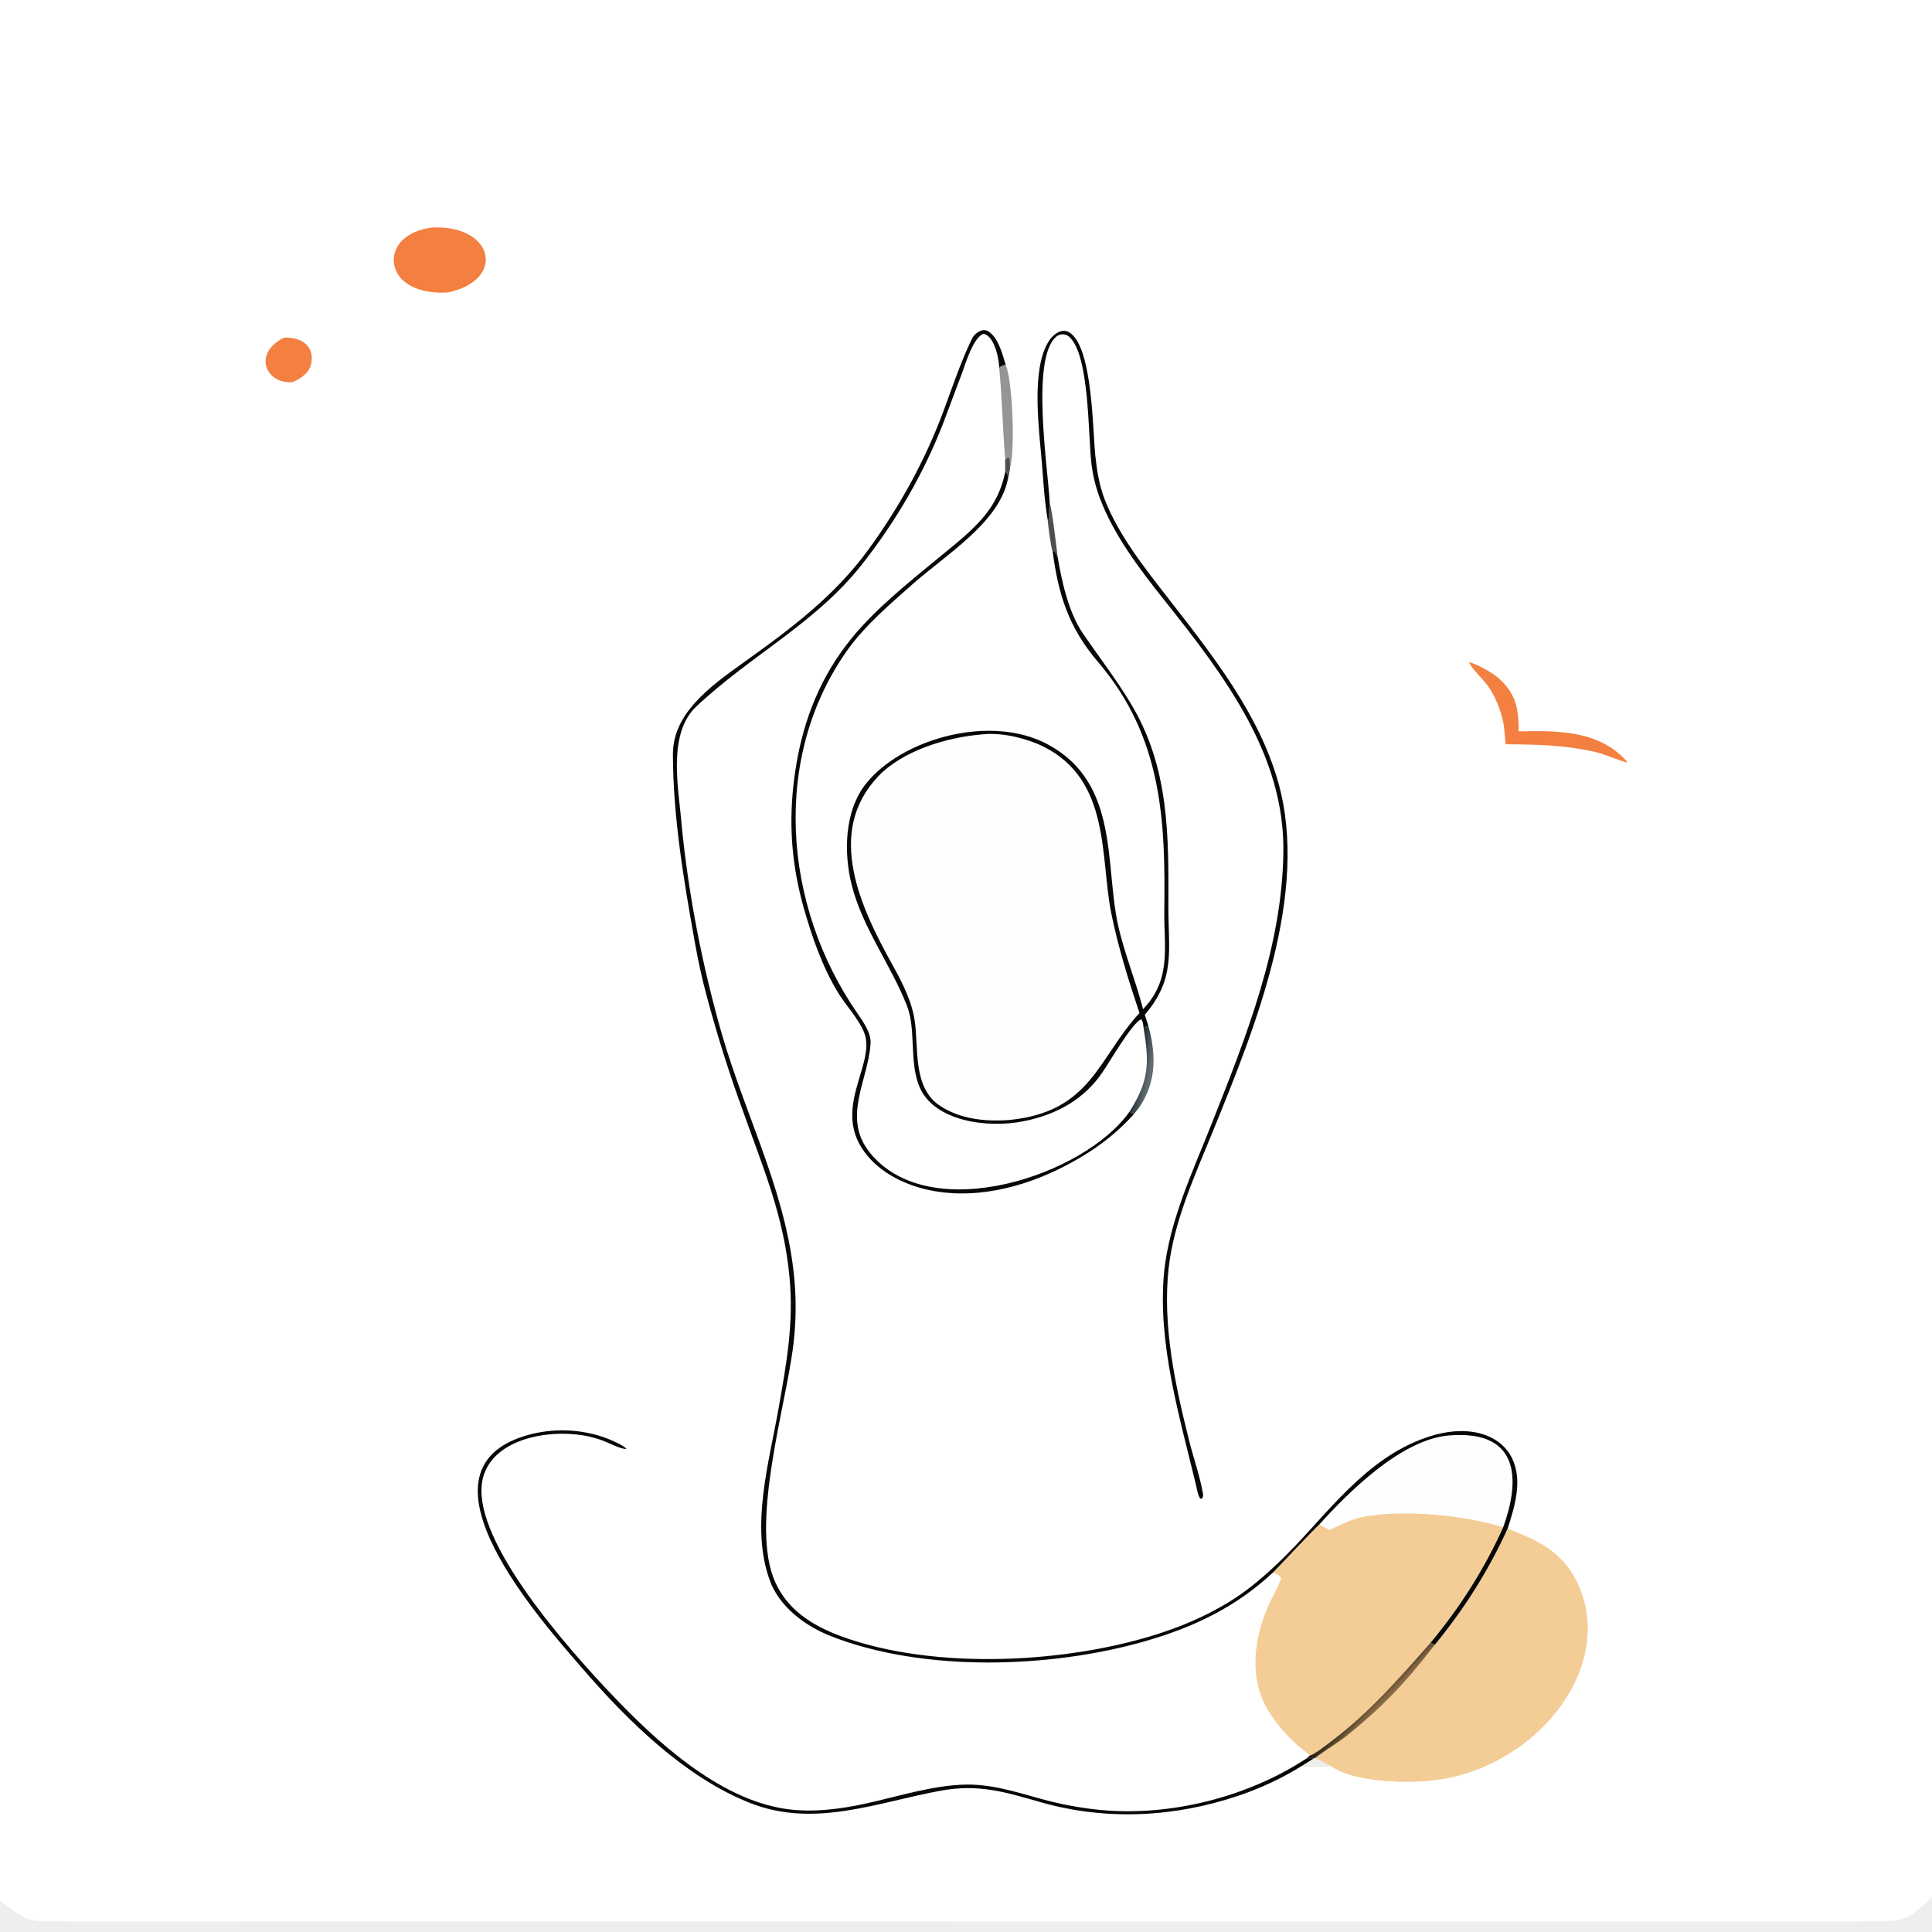
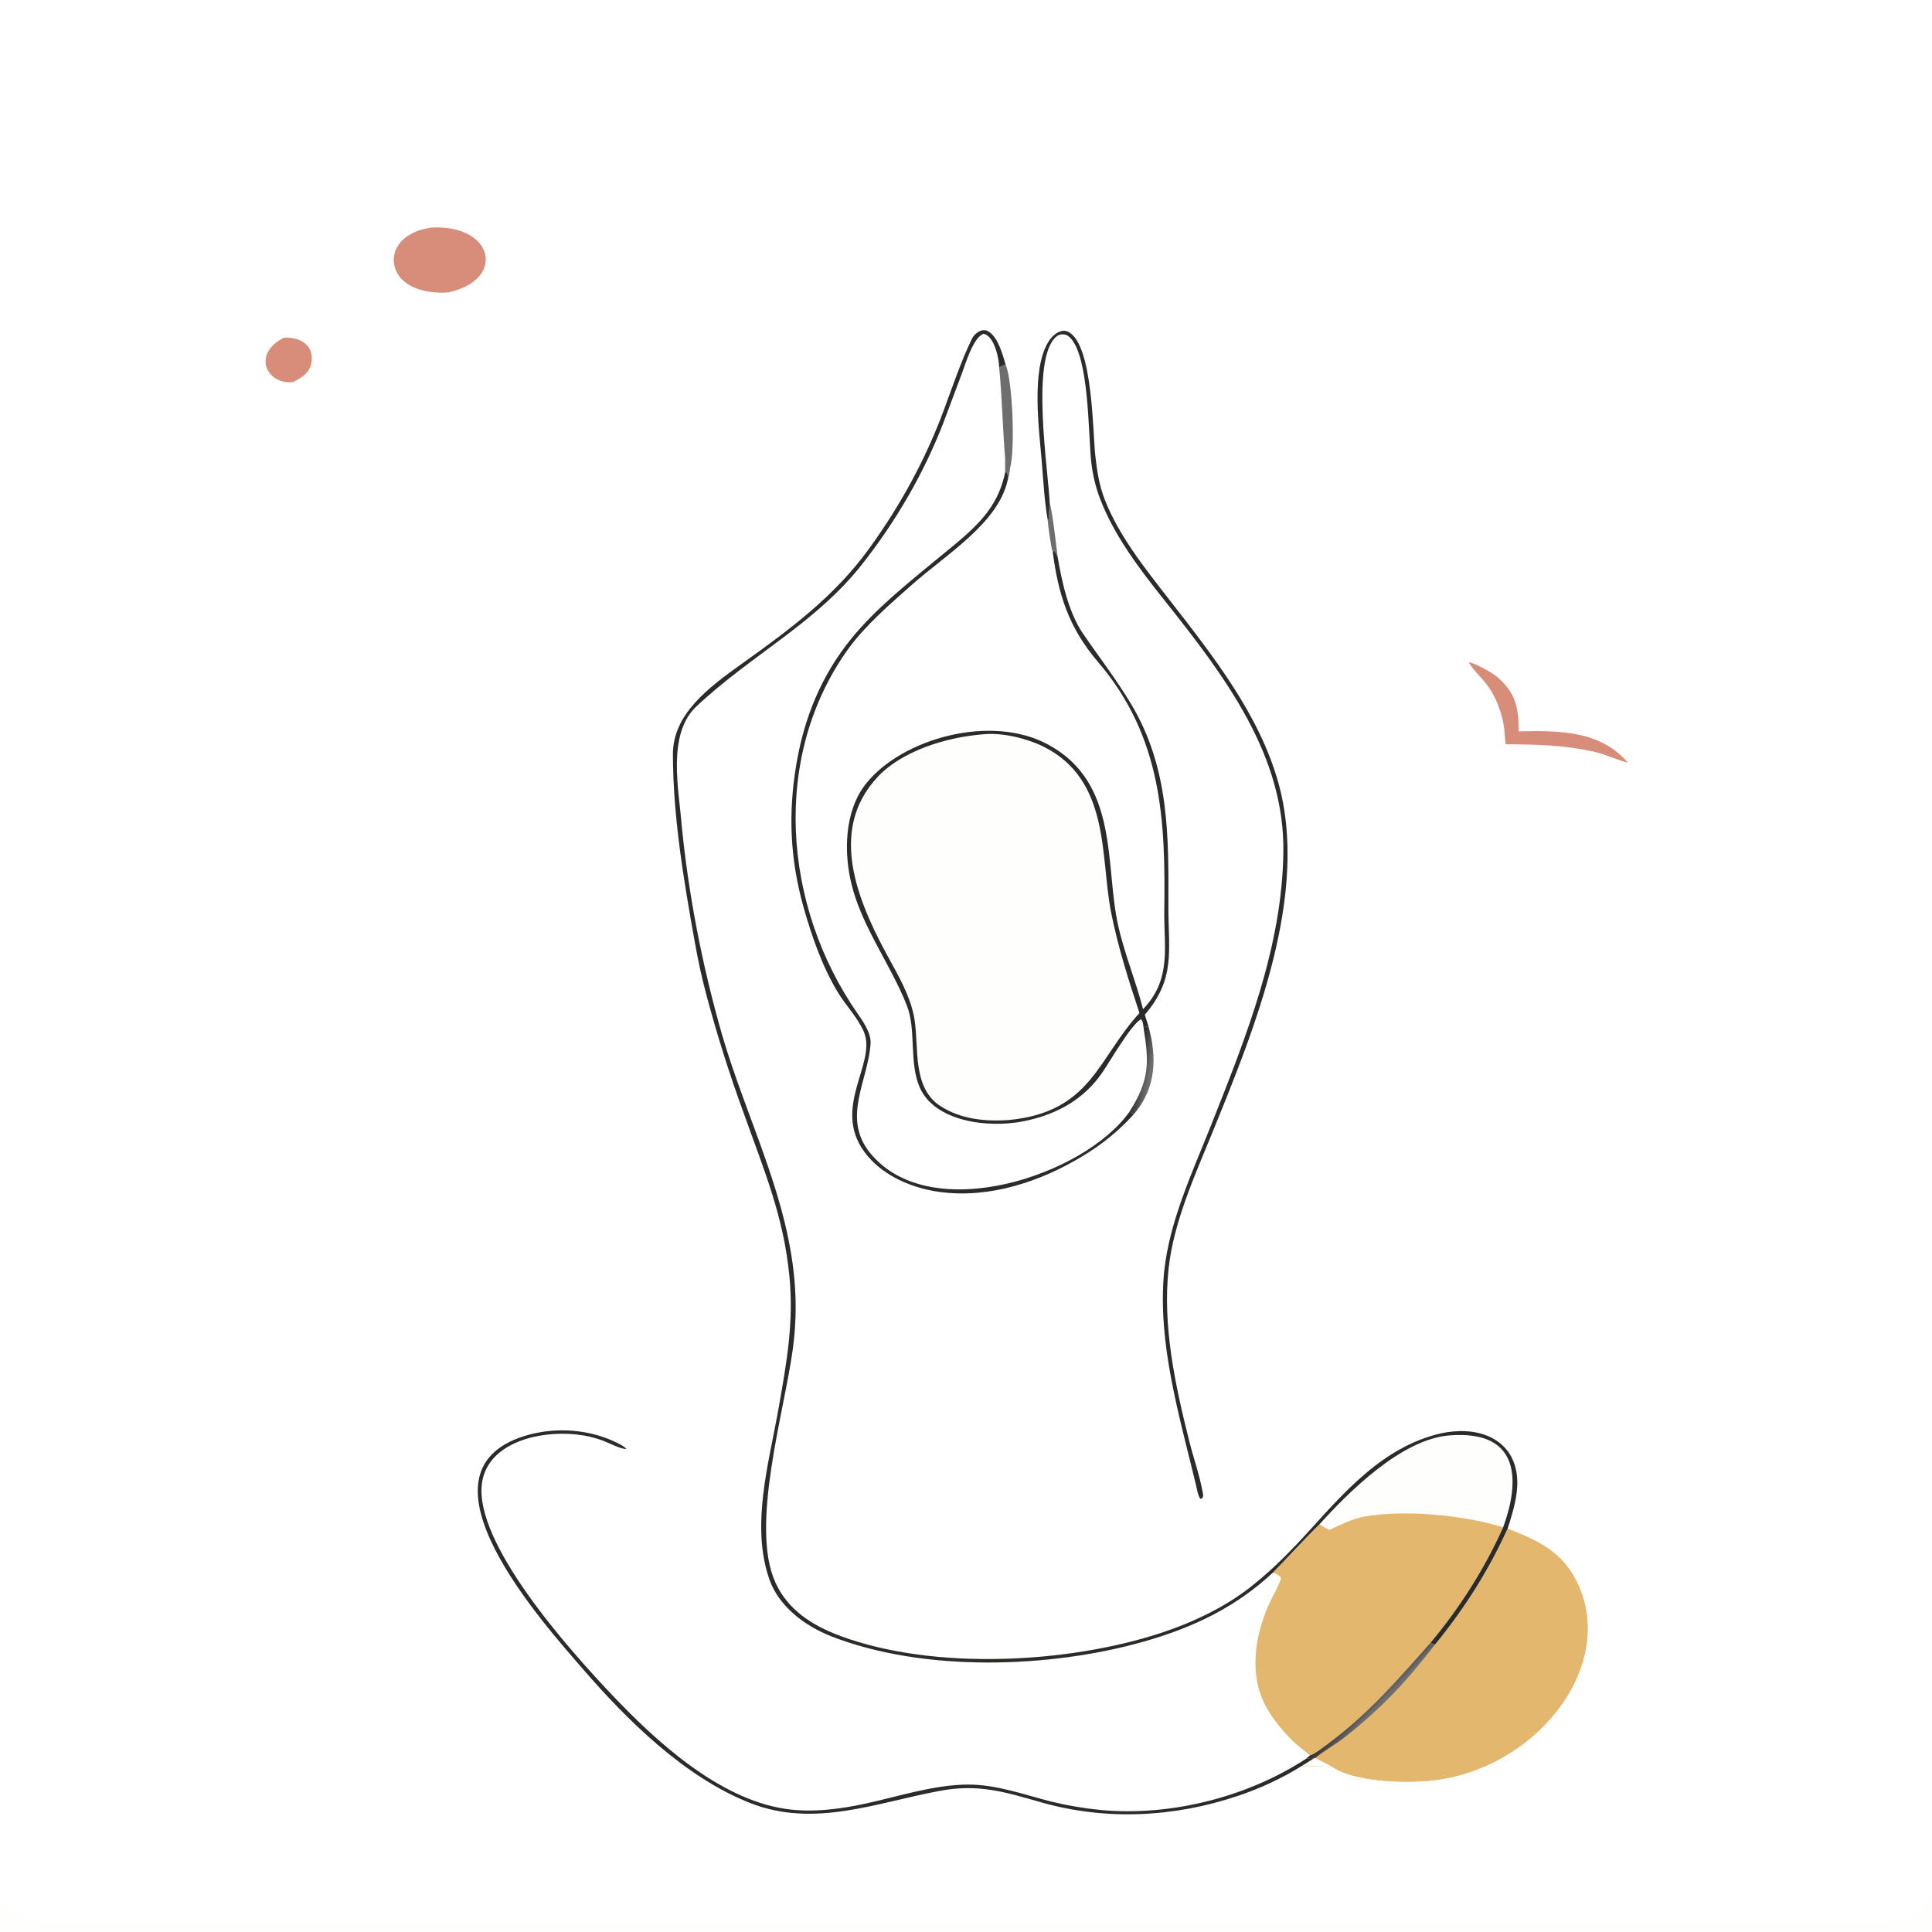
<svg xmlns="http://www.w3.org/2000/svg" id="SvgjsSvg1001" width="288" height="288" version="1.1">
  <defs id="SvgjsDefs1002" />
  <g id="SvgjsG1008">
    <svg display="block" preserveAspectRatio="none" viewBox="0 0 1697 2048" width="288" height="288">
      <defs>
        <linearGradient id="c" x1="999.014" x2="1010.15" y1="1133.27" y2="1135.02" gradientUnits="userSpaceOnUse">
-           <stop offset="0" stop-color="#213034" class="svgShape stopColor213034-2" />
-           <stop offset="1" stop-color="#606D6E" class="svgShape stopColor606d6e-3" />
+           <stop offset="0" stop-color="#2B2B2B" class="svgShape stopColor213034-2" />
+           <stop offset="1" stop-color="#6E6E6E" class="svgShape stopColor606d6e-3" />
        </linearGradient>
        <linearGradient id="b" x1="1199.64" x2="1210.18" y1="1799.81" y2="1808.25" gradientUnits="userSpaceOnUse">
-           <stop offset="0" stop-color="#16150F" class="svgShape stopColor16150f-5" />
-           <stop offset="1" stop-color="#866845" class="svgShape stopColor866845-6" />
+           <stop offset="0" stop-color="#2B2B2B" class="svgShape stopColor16150f-5" />
+           <stop offset="1" stop-color="#6E6E6E" class="svgShape stopColor866845-6" />
        </linearGradient>
        <linearGradient id="a" x1="823.853" x2="805.484" y1="9.814" y2="-3.287" gradientUnits="userSpaceOnUse">
-           <stop offset="0" stop-color="#ffffff" class="svgShape stopColor343134-8" />
-           <stop offset="1" stop-color="#505858" class="svgShape stopColor505858-9" />
+           <stop offset="0" stop-color="#FEFEFD" class="svgShape stopColor343134-8" />
+           <stop offset="1" stop-color="#6E6E6E" class="svgShape stopColor505858-9" />
        </linearGradient>
      </defs>
-       <path fill="#EEEEED" d="M 0 2014.94 L 9.771 2023.65 C 17.414 2030.35 25.171 2036.41 35.726 2036.57 C 66.139 2037.01 96.994 2036.83 127.413 2036.82 L 306.66 2036.73 L 879 2036.78 L 1406.97 2036.86 L 1574.85 2036.81 C 1602.39 2036.78 1630.42 2037.11 1657.96 2036.39 C 1677.32 2035.89 1685.02 2024.83 1697 2010.89 L 1697 2048 L 0 2048 L 0 2014.94 z" class="svgShape coloreeeeed-11 selectable" />
-       <path fill="#F4CD96" d="M 1117.85 1667.21 C 1086.23 1702.63 1050.28 1724.43 1005 1740.02 C 922.034 1768.58 811.247 1772.69 730.419 1734.65 C 705.55 1722.95 684.034 1701.78 676.082 1675.05 C 659.023 1617.72 675.452 1550.64 683.86 1493.08 C 690.97 1444.41 697.318 1402.44 693.44 1353.24 C 688.38 1289.04 670.897 1239.8 653.067 1179.34 C 640.764 1138.69 630.003 1097.58 620.809 1056.12 C 616.486 1036.84 613.147 1017.93 610.258 998.418 C 600.583 933.075 591.125 865.406 591.08 799.387 C 591.133 756.953 622.152 728.994 651.961 703.329 C 694.982 666.287 733.346 631.557 763.089 582.113 C 791.146 535.473 813.284 486.244 829.266 434.028 C 836.912 409.044 844.103 383.126 853.825 358.894 C 855.77 353.886 862.593 347.077 868.228 351.373 C 877.04 358.091 880.704 376.35 883.347 386.691 C 880.435 387.674 879.788 387.69 877.686 390.01 L 877.645 388.629 C 877.342 379.998 873.591 356.348 863.999 353.838 C 854.992 357.163 848.012 385.751 845.035 395.341 L 828.546 448.392 C 811.455 501.533 787.306 552.139 756.747 598.853 C 715.907 661.154 659.408 694.534 611.525 749.012 C 585.466 778.66 596.557 838.865 598.736 874.834 C 604.838 949.287 616.88 1023.91 634.14 1096.57 C 656.082 1187.51 693.466 1270.83 698.339 1365.61 C 699.435 1387.27 698.757 1408.99 696.311 1430.54 C 688.798 1497.19 658.555 1617.74 681.062 1677.48 C 691.752 1705.86 712.271 1722.83 739.483 1734.81 C 820.945 1770.66 937.519 1763.39 1019 1731.31 C 1047.8 1719.98 1076.05 1703.59 1098.56 1682.2 C 1112.83 1668.63 1125.98 1653.55 1138.15 1638.09 C 1171.79 1595.37 1206.94 1538.05 1261.75 1520.56 C 1275.23 1516.26 1290.77 1515.34 1304.03 1520.94 C 1315.45 1525.75 1323.92 1534.94 1328.37 1546.43 C 1337.47 1569.93 1330.44 1596.91 1324.3 1620.24 C 1324.5 1620.46 1324.71 1620.69 1324.91 1620.91 C 1355.26 1634.7 1374.88 1648.51 1386.84 1681.58 C 1418.59 1769.45 1347.68 1876.38 1256.62 1887.48 C 1232.67 1890.4 1189.07 1888.6 1170.24 1872.9 C 1161.77 1872.34 1151.87 1872.35 1143.26 1872.1 L 1153.56 1864.3 C 1150.94 1863.28 1150.52 1863.86 1147.29 1864.28 L 1150.59 1860.94 C 1149.59 1859.43 1139.38 1849.96 1137.17 1847.42 C 1128.36 1837.26 1121.14 1826.91 1114.87 1815.06 C 1097.24 1781.74 1100.91 1741.13 1112.52 1706.43 C 1116.16 1695.61 1121.34 1685.25 1124.95 1674.44 C 1126.12 1670.92 1120.77 1667.92 1117.85 1667.21 z" class="svgShape colorf4cd96-18 selectable" />
-       <path fill="#F4CD96" d="M 1324.3 1620.24 C 1324.5 1620.46 1324.71 1620.69 1324.91 1620.91 C 1355.26 1634.7 1374.88 1648.51 1386.84 1681.58 C 1418.59 1769.45 1347.68 1876.38 1256.62 1887.48 C 1232.67 1890.4 1189.07 1888.6 1170.24 1872.9 C 1161.77 1872.34 1151.87 1872.35 1143.26 1872.1 L 1153.56 1864.3 C 1150.94 1863.28 1150.52 1863.86 1147.29 1864.28 L 1150.59 1860.94 C 1154.29 1860.06 1164.38 1850.42 1167.66 1847.46 C 1202.44 1816.08 1228.82 1779.16 1256.41 1741.58 L 1260.42 1743.36 C 1286.55 1705.01 1307.99 1663.68 1324.3 1620.24 z" class="svgShape colorf4cd96-19 selectable" />
+       <path fill="#FEFEFD" d="M 0 2014.94 L 9.771 2023.65 C 17.414 2030.35 25.171 2036.41 35.726 2036.57 C 66.139 2037.01 96.994 2036.83 127.413 2036.82 L 306.66 2036.73 L 879 2036.78 L 1406.97 2036.86 L 1574.85 2036.81 C 1602.39 2036.78 1630.42 2037.11 1657.96 2036.39 C 1677.32 2035.89 1685.02 2024.83 1697 2010.89 L 1697 2048 L 0 2048 L 0 2014.94 z" class="svgShape coloreeeeed-11 selectable" />
+       <path fill="#E4B76E" d="M 1117.85 1667.21 C 1086.23 1702.63 1050.28 1724.43 1005 1740.02 C 922.034 1768.58 811.247 1772.69 730.419 1734.65 C 705.55 1722.95 684.034 1701.78 676.082 1675.05 C 659.023 1617.72 675.452 1550.64 683.86 1493.08 C 690.97 1444.41 697.318 1402.44 693.44 1353.24 C 688.38 1289.04 670.897 1239.8 653.067 1179.34 C 640.764 1138.69 630.003 1097.58 620.809 1056.12 C 616.486 1036.84 613.147 1017.93 610.258 998.418 C 600.583 933.075 591.125 865.406 591.08 799.387 C 591.133 756.953 622.152 728.994 651.961 703.329 C 694.982 666.287 733.346 631.557 763.089 582.113 C 791.146 535.473 813.284 486.244 829.266 434.028 C 836.912 409.044 844.103 383.126 853.825 358.894 C 855.77 353.886 862.593 347.077 868.228 351.373 C 877.04 358.091 880.704 376.35 883.347 386.691 C 880.435 387.674 879.788 387.69 877.686 390.01 L 877.645 388.629 C 877.342 379.998 873.591 356.348 863.999 353.838 C 854.992 357.163 848.012 385.751 845.035 395.341 L 828.546 448.392 C 811.455 501.533 787.306 552.139 756.747 598.853 C 715.907 661.154 659.408 694.534 611.525 749.012 C 585.466 778.66 596.557 838.865 598.736 874.834 C 604.838 949.287 616.88 1023.91 634.14 1096.57 C 656.082 1187.51 693.466 1270.83 698.339 1365.61 C 699.435 1387.27 698.757 1408.99 696.311 1430.54 C 688.798 1497.19 658.555 1617.74 681.062 1677.48 C 691.752 1705.86 712.271 1722.83 739.483 1734.81 C 820.945 1770.66 937.519 1763.39 1019 1731.31 C 1047.8 1719.98 1076.05 1703.59 1098.56 1682.2 C 1112.83 1668.63 1125.98 1653.55 1138.15 1638.09 C 1171.79 1595.37 1206.94 1538.05 1261.75 1520.56 C 1275.23 1516.26 1290.77 1515.34 1304.03 1520.94 C 1315.45 1525.75 1323.92 1534.94 1328.37 1546.43 C 1337.47 1569.93 1330.44 1596.91 1324.3 1620.24 C 1324.5 1620.46 1324.71 1620.69 1324.91 1620.91 C 1355.26 1634.7 1374.88 1648.51 1386.84 1681.58 C 1418.59 1769.45 1347.68 1876.38 1256.62 1887.48 C 1232.67 1890.4 1189.07 1888.6 1170.24 1872.9 C 1161.77 1872.34 1151.87 1872.35 1143.26 1872.1 L 1153.56 1864.3 C 1150.94 1863.28 1150.52 1863.86 1147.29 1864.28 L 1150.59 1860.94 C 1149.59 1859.43 1139.38 1849.96 1137.17 1847.42 C 1128.36 1837.26 1121.14 1826.91 1114.87 1815.06 C 1097.24 1781.74 1100.91 1741.13 1112.52 1706.43 C 1116.16 1695.61 1121.34 1685.25 1124.95 1674.44 C 1126.12 1670.92 1120.77 1667.92 1117.85 1667.21 z" class="svgShape colorf4cd96-18 selectable" />
+       <path fill="#E4B76E" d="M 1324.3 1620.24 C 1324.5 1620.46 1324.71 1620.69 1324.91 1620.91 C 1355.26 1634.7 1374.88 1648.51 1386.84 1681.58 C 1418.59 1769.45 1347.68 1876.38 1256.62 1887.48 C 1232.67 1890.4 1189.07 1888.6 1170.24 1872.9 C 1161.77 1872.34 1151.87 1872.35 1143.26 1872.1 L 1153.56 1864.3 C 1150.94 1863.28 1150.52 1863.86 1147.29 1864.28 L 1150.59 1860.94 C 1154.29 1860.06 1164.38 1850.42 1167.66 1847.46 C 1202.44 1816.08 1228.82 1779.16 1256.41 1741.58 L 1260.42 1743.36 C 1286.55 1705.01 1307.99 1663.68 1324.3 1620.24 z" class="svgShape colorf4cd96-19 selectable" />
      <path fill="url(#b)" d="M 1256.41 1741.58 L 1260.42 1743.36 C 1235.93 1781.5 1215.24 1808.8 1182 1840.81 C 1174.2 1848.32 1161.1 1857.47 1155.27 1863.57 L 1153.56 1864.3 C 1150.94 1863.28 1150.52 1863.86 1147.29 1864.28 L 1150.59 1860.94 C 1154.29 1860.06 1164.38 1850.42 1167.66 1847.46 C 1202.44 1816.08 1228.82 1779.16 1256.41 1741.58 z" class="svgShape colorgradient-20 selectable" />
-       <path fill="#EEEEED" d="M 1155.27 1863.57 C 1160.01 1866.84 1166.47 1870.18 1170.24 1872.9 C 1161.77 1872.34 1151.87 1872.35 1143.26 1872.1 L 1153.56 1864.3 L 1155.27 1863.57 z" class="svgShape coloreeeeed-21 selectable" />
-       <path fill="#FDFFFF" d="M 1117.85 1667.21 C 1086.23 1702.63 1050.28 1724.43 1005 1740.02 C 922.034 1768.58 811.247 1772.69 730.419 1734.65 C 705.55 1722.95 684.034 1701.78 676.082 1675.05 C 659.023 1617.72 675.452 1550.64 683.86 1493.08 C 690.97 1444.41 697.318 1402.44 693.44 1353.24 C 688.38 1289.04 670.897 1239.8 653.067 1179.34 C 640.764 1138.69 630.003 1097.58 620.809 1056.12 C 616.486 1036.84 613.147 1017.93 610.258 998.418 C 600.583 933.075 591.125 865.406 591.08 799.387 C 591.133 756.953 622.152 728.994 651.961 703.329 C 694.982 666.287 733.346 631.557 763.089 582.113 C 791.146 535.473 813.284 486.244 829.266 434.028 C 836.912 409.044 844.103 383.126 853.825 358.894 C 855.77 353.886 862.593 347.077 868.228 351.373 C 877.04 358.091 880.704 376.35 883.347 386.691 C 880.435 387.674 879.788 387.69 877.686 390.01 L 877.645 388.629 C 877.342 379.998 873.591 356.348 863.999 353.838 C 854.992 357.163 848.012 385.751 845.035 395.341 L 828.546 448.392 C 811.455 501.533 787.306 552.139 756.747 598.853 C 715.907 661.154 659.408 694.534 611.525 749.012 C 585.466 778.66 596.557 838.865 598.736 874.834 C 604.838 949.287 616.88 1023.91 634.14 1096.57 C 656.082 1187.51 693.466 1270.83 698.339 1365.61 C 699.435 1387.27 698.757 1408.99 696.311 1430.54 C 688.798 1497.19 658.555 1617.74 681.062 1677.48 C 691.752 1705.86 712.271 1722.83 739.483 1734.81 C 820.945 1770.66 937.519 1763.39 1019 1731.31 C 1047.8 1719.98 1076.05 1703.59 1098.56 1682.2 C 1112.83 1668.63 1125.98 1653.55 1138.15 1638.09 C 1171.79 1595.37 1206.94 1538.05 1261.75 1520.56 C 1275.23 1516.26 1290.77 1515.34 1304.03 1520.94 C 1315.45 1525.75 1323.92 1534.94 1328.37 1546.43 C 1337.47 1569.93 1330.44 1596.91 1324.3 1620.24 C 1307.99 1663.68 1286.55 1705.01 1260.42 1743.36 L 1256.41 1741.58 C 1282.71 1703.52 1304.18 1662.34 1320.34 1618.98 C 1285.96 1606.1 1233.67 1599.85 1197.59 1607.81 C 1187.84 1609.96 1176.52 1616.86 1167.69 1621.77 C 1164.07 1619.56 1162.28 1618.43 1159.04 1615.73 C 1145.74 1631.32 1131.41 1650.65 1117.85 1667.21 z" class="svgShape colorfdffff-22 selectable" />
-       <path fill="#070708" d="M 1117.85 1667.21 C 1086.23 1702.63 1050.28 1724.43 1005 1740.02 C 922.034 1768.58 811.247 1772.69 730.419 1734.65 C 705.55 1722.95 684.034 1701.78 676.082 1675.05 C 659.023 1617.72 675.452 1550.64 683.86 1493.08 C 690.97 1444.41 697.318 1402.44 693.44 1353.24 C 688.38 1289.04 670.897 1239.8 653.067 1179.34 C 640.764 1138.69 630.003 1097.58 620.809 1056.12 C 616.486 1036.84 613.147 1017.93 610.258 998.418 C 600.583 933.075 591.125 865.406 591.08 799.387 C 591.133 756.953 622.152 728.994 651.961 703.329 C 694.982 666.287 733.346 631.557 763.089 582.113 C 791.146 535.473 813.284 486.244 829.266 434.028 C 836.912 409.044 844.103 383.126 853.825 358.894 C 855.77 353.886 862.593 347.077 868.228 351.373 C 877.04 358.091 880.704 376.35 883.347 386.691 C 880.435 387.674 879.788 387.69 877.686 390.01 L 877.645 388.629 C 877.342 379.998 873.591 356.348 863.999 353.838 C 854.992 357.163 848.012 385.751 845.035 395.341 L 828.546 448.392 C 811.455 501.533 787.306 552.139 756.747 598.853 C 715.907 661.154 659.408 694.534 611.525 749.012 C 585.466 778.66 596.557 838.865 598.736 874.834 C 604.838 949.287 616.88 1023.91 634.14 1096.57 C 656.082 1187.51 693.466 1270.83 698.339 1365.61 C 699.435 1387.27 698.757 1408.99 696.311 1430.54 C 688.798 1497.19 658.555 1617.74 681.062 1677.48 C 691.752 1705.86 712.271 1722.83 739.483 1734.81 C 820.945 1770.66 937.519 1763.39 1019 1731.31 C 1047.8 1719.98 1076.05 1703.59 1098.56 1682.2 C 1112.83 1668.63 1125.98 1653.55 1138.15 1638.09 C 1171.79 1595.37 1206.94 1538.05 1261.75 1520.56 C 1275.23 1516.26 1290.77 1515.34 1304.03 1520.94 C 1315.45 1525.75 1323.92 1534.94 1328.37 1546.43 C 1337.47 1569.93 1330.44 1596.91 1324.3 1620.24 C 1307.99 1663.68 1286.55 1705.01 1260.42 1743.36 L 1256.41 1741.58 C 1282.71 1703.52 1304.18 1662.34 1320.34 1618.98 C 1334.1 1573.5 1337.75 1515.3 1272.9 1521.62 C 1230.33 1525.76 1183.34 1583.35 1159.04 1615.73 C 1145.74 1631.32 1131.41 1650.65 1117.85 1667.21 z" class="svgShape color070708-23 selectable" />
-       <path fill="#070708" d="M 924.636 584.753 L 926.051 583.636 C 927.646 586.534 927.968 587.462 929.041 590.62 C 932.574 615.942 938.51 649.06 951.12 671.362 C 965.769 697.27 980.052 719.224 993.481 746.23 C 1027.43 814.5 1026.45 886.986 1026.28 961.631 C 1026.18 1007.68 1032.87 1037.14 1005.56 1075.69 L 1008.75 1087.77 L 1004.43 1089.07 C 1004.03 1085.61 1004.13 1083.4 1002.42 1080.49 C 994.543 1083.99 974.276 1126.43 968.484 1136.46 C 953.246 1163.69 929.987 1181.1 899.283 1188.53 C 866.855 1196.39 820.716 1188.39 807.849 1152.69 C 798.287 1126.16 804.98 1091.86 796.587 1066 C 782.501 1022.6 757.051 982.651 747.938 937.216 C 741.14 904.165 741.505 859.743 760.626 830.764 C 792.193 782.922 870.706 756.077 921.126 789.606 C 983.203 830.538 970.397 916.918 982.059 980.57 C 987.628 1010.96 997.692 1039.78 1004.01 1069.78 C 1029.38 1037.95 1022.25 1003.52 1022.67 966.308 C 1023.73 871.422 1021.34 781.899 964.403 701.625 C 938.346 664.887 929.505 629.368 924.636 584.753 z" class="svgShape color070708-24 selectable" />
-       <path fill="#FDFFFF" d="M 863.767 778.387 C 880.361 776.308 902.005 782.796 916.251 791.273 C 975.741 826.672 966.259 908.923 976.022 967.617 C 982.016 1003.66 991.25 1039.14 1000.87 1073.84 C 964.188 1122.02 958.606 1178.36 886.913 1187.18 C 865.35 1189.2 843.586 1186.29 825.877 1172.38 C 801.499 1153.24 806.981 1111.25 803.521 1082.76 C 801.264 1062.15 792.569 1041.59 783.801 1022.54 C 756.027 962.185 724.529 882.134 771.638 822.655 C 792.463 796.362 830.575 781.395 863.767 778.387 z" class="svgShape colorfdffff-25 selectable" />
-       <path fill="#070708" d="M 920.249 551.031 C 917.393 530.897 916.471 510.418 915.106 490.142 C 912.822 456.223 905.37 392.125 921.024 362.048 C 923.358 357.565 927.426 352.256 932.565 350.907 C 934.946 350.281 936.89 350.804 938.908 352.153 C 959.861 366.163 959.767 457.657 962.096 483.215 C 963.526 498.908 965.493 514.48 970.363 529.536 C 982.688 567.645 1005.29 601.931 1026.84 635.313 C 1066.28 696.43 1105.95 757.448 1122.74 829.192 C 1150.28 946.845 1102.92 1088.12 1065.14 1199.84 C 1049.41 1246.35 1030.95 1295.26 1026.49 1344.44 C 1020.96 1405.4 1032.25 1468.42 1044.66 1527.94 C 1048.3 1545.38 1053.47 1562.95 1056.18 1580.52 C 1056.66 1583.6 1057.52 1586.06 1055.63 1588.64 L 1054.13 1588.57 C 1051.88 1583.8 1051.56 1579.38 1050.54 1574.28 C 1035.89 1500.69 1016.61 1423.91 1022.51 1348.41 C 1027.2 1294.08 1047.37 1242.71 1064.22 1191.44 C 1095.13 1097.32 1126.17 1003.33 1127.27 903.221 C 1128.39 801.229 1076.91 718.14 1022.58 636.006 C 1000.45 602.544 978.164 566.757 966.186 528.423 C 962.415 516.365 959.898 503.951 958.674 491.377 C 955.668 462.143 957.191 376.909 939.297 357.142 C 937.796 355.484 936.003 354.518 933.764 354.422 C 931.313 354.316 929.48 355.157 927.768 356.896 C 905.069 379.955 920.742 498.652 922.009 532.738 C 921.591 538.933 921.544 544.396 921.529 550.613 L 920.801 551.223 L 920.249 551.031 z" class="svgShape color070708-26 selectable" />
-       <path fill="#F38040" d="M 378.99 241.212 C 433.595 237.688 444.93 296.217 394.132 309.881 C 373.587 312.023 350.532 304.105 346.401 281.361 C 344.789 272.691 346.8 263.739 351.965 256.592 C 358.564 247.637 368.305 243.065 378.99 241.212 z" class="svgShape colorf38040-27 selectable" />
-       <path fill="#070708" d="M882.982 500.307L884.505 500.954C885.633 504.397 885.297 505.574 885.053 509.298 876.57 554.671 831.361 587.461 801.239 619.612 781.172 641.029 760.988 661.9 745.518 687.123 676.84 801.985 687.815 960.543 753.131 1074.18 758.459 1083.5 765.283 1095.17 764.665 1106.42 762.493 1145.93 739.067 1185.1 764.481 1222.5 817.469 1300.49 952.822 1245.92 992.09 1178.48L995.775 1181.27C983.021 1198.44 967.684 1213.53 950.308 1225.99 914.783 1251.82 869.867 1270.85 825.352 1263.5 800.444 1259.39 776.855 1246.45 762.208 1225.58 727.977 1176.79 770.46 1128.18 758.944 1094.27 753.9 1079.42 742.916 1065.83 735.84 1051.72 722.093 1024.31 712.933 992.082 705.951 962.296 693.868 910.748 692.181 861.748 699.601 809.329 706.39 761.373 721.135 716.074 748.528 675.845 769.34 645.282 796.199 619.38 822.273 593.384 837.994 577.711 855.279 562.094 867.109 543.156 875.638 529.502 880.202 516.031 882.982 500.307zM1143.26 1872.1C1126.11 1884.99 1107.37 1895.59 1087.5 1903.65 1031.8 1926.32 972.054 1930.18 914.972 1910.69 882.903 1899.74 859.954 1890.62 825.542 1898.37 770.304 1910.69 715.74 1937.84 659.639 1911.6 601.33 1884.33 549.747 1821.86 512.901 1770.48 477.251 1720.76 357.366 1560.87 460.825 1522.17 484.458 1513.37 510.626 1514.37 533.521 1524.94 537.033 1526.58 549.08 1532.85 550.23 1536.08 544.095 1535.65 535.738 1529.91 529.645 1527.19 521.992 1523.72 513.847 1521.46 505.502 1520.5 484.508 1518.05 460.22 1522.28 443.353 1535.7 431.677 1544.98 424.968 1557.61 423.316 1572.38 416.247 1635.52 499.482 1748.36 538.362 1797.62 574.528 1843.44 630.147 1906.76 689.922 1917.48 713.163 1921.65 737.846 1917.82 760.466 1911.84 788.929 1904.32 820.785 1891.82 850.218 1891.71 875.64 1891.61 900.129 1902.74 924.134 1909.96 937.834 1913.97 951.841 1916.85 966.013 1918.57 1029.55 1925.99 1097.37 1903.75 1147.29 1864.28 1150.52 1863.86 1150.94 1863.28 1153.56 1864.3L1143.26 1872.1z" class="svgShape color070708-28 selectable" />
-       <path fill="#F38040" d="M1290.12 701.753C1297.06 703.952 1309.89 712.352 1315.17 717.747 1332.26 735.197 1333.85 752.401 1334 775.266 1371.15 774.212 1406.13 775.045 1429.86 808.379 1423.66 807.038 1409.27 799.285 1401.08 797.075 1373.51 789.638 1350.32 789.233 1322.52 788.954 1321.5 779.439 1321.71 770.857 1319.54 761.143 1316.66 748.227 1312.73 736.253 1305.55 725.006 1300.7 717.415 1293.48 709.921 1290.12 701.753zM249.311 357.996C266.249 356.952 276.371 368.363 273.345 385.475 271.582 395.443 265.517 399.942 257.504 404.976 234.325 408.173 220.97 375.289 249.311 357.996z" class="svgShape colorf38040-29 selectable" />
-       <path fill="#959594" d="M 883.347 386.691 C 889.49 403.417 891.806 478.17 887.097 496.417 C 886.555 501.121 886.212 504.652 885.053 509.298 C 885.297 505.574 885.633 504.397 884.505 500.954 L 882.982 500.307 L 882.956 487.184 C 880.718 454.75 880.263 422.735 877.686 390.01 C 879.788 387.69 880.435 387.674 883.347 386.691 z" class="svgShape color959594-30 selectable" />
-       <path fill="#4D4E50" d="M 882.956 487.184 L 885.169 485.089 L 886.561 485.902 C 887.172 490.1 887.113 492.247 887.097 496.417 C 886.555 501.121 886.212 504.652 885.053 509.298 C 885.297 505.574 885.633 504.397 884.505 500.954 L 882.982 500.307 L 882.956 487.184 z" class="svgShape color4d4e50-31 selectable" />
+       <path fill="#FEFEFD" d="M 1155.27 1863.57 C 1160.01 1866.84 1166.47 1870.18 1170.24 1872.9 C 1161.77 1872.34 1151.87 1872.35 1143.26 1872.1 L 1153.56 1864.3 L 1155.27 1863.57 z" class="svgShape coloreeeeed-21 selectable" />
+       <path fill="#FEFEFD" d="M 1117.85 1667.21 C 1086.23 1702.63 1050.28 1724.43 1005 1740.02 C 922.034 1768.58 811.247 1772.69 730.419 1734.65 C 705.55 1722.95 684.034 1701.78 676.082 1675.05 C 659.023 1617.72 675.452 1550.64 683.86 1493.08 C 690.97 1444.41 697.318 1402.44 693.44 1353.24 C 688.38 1289.04 670.897 1239.8 653.067 1179.34 C 640.764 1138.69 630.003 1097.58 620.809 1056.12 C 616.486 1036.84 613.147 1017.93 610.258 998.418 C 600.583 933.075 591.125 865.406 591.08 799.387 C 591.133 756.953 622.152 728.994 651.961 703.329 C 694.982 666.287 733.346 631.557 763.089 582.113 C 791.146 535.473 813.284 486.244 829.266 434.028 C 836.912 409.044 844.103 383.126 853.825 358.894 C 855.77 353.886 862.593 347.077 868.228 351.373 C 877.04 358.091 880.704 376.35 883.347 386.691 C 880.435 387.674 879.788 387.69 877.686 390.01 L 877.645 388.629 C 877.342 379.998 873.591 356.348 863.999 353.838 C 854.992 357.163 848.012 385.751 845.035 395.341 L 828.546 448.392 C 811.455 501.533 787.306 552.139 756.747 598.853 C 715.907 661.154 659.408 694.534 611.525 749.012 C 585.466 778.66 596.557 838.865 598.736 874.834 C 604.838 949.287 616.88 1023.91 634.14 1096.57 C 656.082 1187.51 693.466 1270.83 698.339 1365.61 C 699.435 1387.27 698.757 1408.99 696.311 1430.54 C 688.798 1497.19 658.555 1617.74 681.062 1677.48 C 691.752 1705.86 712.271 1722.83 739.483 1734.81 C 820.945 1770.66 937.519 1763.39 1019 1731.31 C 1047.8 1719.98 1076.05 1703.59 1098.56 1682.2 C 1112.83 1668.63 1125.98 1653.55 1138.15 1638.09 C 1171.79 1595.37 1206.94 1538.05 1261.75 1520.56 C 1275.23 1516.26 1290.77 1515.34 1304.03 1520.94 C 1315.45 1525.75 1323.92 1534.94 1328.37 1546.43 C 1337.47 1569.93 1330.44 1596.91 1324.3 1620.24 C 1307.99 1663.68 1286.55 1705.01 1260.42 1743.36 L 1256.41 1741.58 C 1282.71 1703.52 1304.18 1662.34 1320.34 1618.98 C 1285.96 1606.1 1233.67 1599.85 1197.59 1607.81 C 1187.84 1609.96 1176.52 1616.86 1167.69 1621.77 C 1164.07 1619.56 1162.28 1618.43 1159.04 1615.73 C 1145.74 1631.32 1131.41 1650.65 1117.85 1667.21 z" class="svgShape colorfdffff-22 selectable" />
+       <path fill="#2B2B2B" d="M 1117.85 1667.21 C 1086.23 1702.63 1050.28 1724.43 1005 1740.02 C 922.034 1768.58 811.247 1772.69 730.419 1734.65 C 705.55 1722.95 684.034 1701.78 676.082 1675.05 C 659.023 1617.72 675.452 1550.64 683.86 1493.08 C 690.97 1444.41 697.318 1402.44 693.44 1353.24 C 688.38 1289.04 670.897 1239.8 653.067 1179.34 C 640.764 1138.69 630.003 1097.58 620.809 1056.12 C 616.486 1036.84 613.147 1017.93 610.258 998.418 C 600.583 933.075 591.125 865.406 591.08 799.387 C 591.133 756.953 622.152 728.994 651.961 703.329 C 694.982 666.287 733.346 631.557 763.089 582.113 C 791.146 535.473 813.284 486.244 829.266 434.028 C 836.912 409.044 844.103 383.126 853.825 358.894 C 855.77 353.886 862.593 347.077 868.228 351.373 C 877.04 358.091 880.704 376.35 883.347 386.691 C 880.435 387.674 879.788 387.69 877.686 390.01 L 877.645 388.629 C 877.342 379.998 873.591 356.348 863.999 353.838 C 854.992 357.163 848.012 385.751 845.035 395.341 L 828.546 448.392 C 811.455 501.533 787.306 552.139 756.747 598.853 C 715.907 661.154 659.408 694.534 611.525 749.012 C 585.466 778.66 596.557 838.865 598.736 874.834 C 604.838 949.287 616.88 1023.91 634.14 1096.57 C 656.082 1187.51 693.466 1270.83 698.339 1365.61 C 699.435 1387.27 698.757 1408.99 696.311 1430.54 C 688.798 1497.19 658.555 1617.74 681.062 1677.48 C 691.752 1705.86 712.271 1722.83 739.483 1734.81 C 820.945 1770.66 937.519 1763.39 1019 1731.31 C 1047.8 1719.98 1076.05 1703.59 1098.56 1682.2 C 1112.83 1668.63 1125.98 1653.55 1138.15 1638.09 C 1171.79 1595.37 1206.94 1538.05 1261.75 1520.56 C 1275.23 1516.26 1290.77 1515.34 1304.03 1520.94 C 1315.45 1525.75 1323.92 1534.94 1328.37 1546.43 C 1337.47 1569.93 1330.44 1596.91 1324.3 1620.24 C 1307.99 1663.68 1286.55 1705.01 1260.42 1743.36 L 1256.41 1741.58 C 1282.71 1703.52 1304.18 1662.34 1320.34 1618.98 C 1334.1 1573.5 1337.75 1515.3 1272.9 1521.62 C 1230.33 1525.76 1183.34 1583.35 1159.04 1615.73 C 1145.74 1631.32 1131.41 1650.65 1117.85 1667.21 z" class="svgShape color070708-23 selectable" />
+       <path fill="#2B2B2B" d="M 924.636 584.753 L 926.051 583.636 C 927.646 586.534 927.968 587.462 929.041 590.62 C 932.574 615.942 938.51 649.06 951.12 671.362 C 965.769 697.27 980.052 719.224 993.481 746.23 C 1027.43 814.5 1026.45 886.986 1026.28 961.631 C 1026.18 1007.68 1032.87 1037.14 1005.56 1075.69 L 1008.75 1087.77 L 1004.43 1089.07 C 1004.03 1085.61 1004.13 1083.4 1002.42 1080.49 C 994.543 1083.99 974.276 1126.43 968.484 1136.46 C 953.246 1163.69 929.987 1181.1 899.283 1188.53 C 866.855 1196.39 820.716 1188.39 807.849 1152.69 C 798.287 1126.16 804.98 1091.86 796.587 1066 C 782.501 1022.6 757.051 982.651 747.938 937.216 C 741.14 904.165 741.505 859.743 760.626 830.764 C 792.193 782.922 870.706 756.077 921.126 789.606 C 983.203 830.538 970.397 916.918 982.059 980.57 C 987.628 1010.96 997.692 1039.78 1004.01 1069.78 C 1029.38 1037.95 1022.25 1003.52 1022.67 966.308 C 1023.73 871.422 1021.34 781.899 964.403 701.625 C 938.346 664.887 929.505 629.368 924.636 584.753 z" class="svgShape color070708-24 selectable" />
+       <path fill="#FEFEFD" d="M 863.767 778.387 C 880.361 776.308 902.005 782.796 916.251 791.273 C 975.741 826.672 966.259 908.923 976.022 967.617 C 982.016 1003.66 991.25 1039.14 1000.87 1073.84 C 964.188 1122.02 958.606 1178.36 886.913 1187.18 C 865.35 1189.2 843.586 1186.29 825.877 1172.38 C 801.499 1153.24 806.981 1111.25 803.521 1082.76 C 801.264 1062.15 792.569 1041.59 783.801 1022.54 C 756.027 962.185 724.529 882.134 771.638 822.655 C 792.463 796.362 830.575 781.395 863.767 778.387 z" class="svgShape colorfdffff-25 selectable" />
+       <path fill="#2B2B2B" d="M 920.249 551.031 C 917.393 530.897 916.471 510.418 915.106 490.142 C 912.822 456.223 905.37 392.125 921.024 362.048 C 923.358 357.565 927.426 352.256 932.565 350.907 C 934.946 350.281 936.89 350.804 938.908 352.153 C 959.861 366.163 959.767 457.657 962.096 483.215 C 963.526 498.908 965.493 514.48 970.363 529.536 C 982.688 567.645 1005.29 601.931 1026.84 635.313 C 1066.28 696.43 1105.95 757.448 1122.74 829.192 C 1150.28 946.845 1102.92 1088.12 1065.14 1199.84 C 1049.41 1246.35 1030.95 1295.26 1026.49 1344.44 C 1020.96 1405.4 1032.25 1468.42 1044.66 1527.94 C 1048.3 1545.38 1053.47 1562.95 1056.18 1580.52 C 1056.66 1583.6 1057.52 1586.06 1055.63 1588.64 L 1054.13 1588.57 C 1051.88 1583.8 1051.56 1579.38 1050.54 1574.28 C 1035.89 1500.69 1016.61 1423.91 1022.51 1348.41 C 1027.2 1294.08 1047.37 1242.71 1064.22 1191.44 C 1095.13 1097.32 1126.17 1003.33 1127.27 903.221 C 1128.39 801.229 1076.91 718.14 1022.58 636.006 C 1000.45 602.544 978.164 566.757 966.186 528.423 C 962.415 516.365 959.898 503.951 958.674 491.377 C 955.668 462.143 957.191 376.909 939.297 357.142 C 937.796 355.484 936.003 354.518 933.764 354.422 C 931.313 354.316 929.48 355.157 927.768 356.896 C 905.069 379.955 920.742 498.652 922.009 532.738 C 921.591 538.933 921.544 544.396 921.529 550.613 L 920.801 551.223 L 920.249 551.031 z" class="svgShape color070708-26 selectable" />
+       <path fill="#D88C7A" d="M 378.99 241.212 C 433.595 237.688 444.93 296.217 394.132 309.881 C 373.587 312.023 350.532 304.105 346.401 281.361 C 344.789 272.691 346.8 263.739 351.965 256.592 C 358.564 247.637 368.305 243.065 378.99 241.212 z" class="svgShape colorf38040-27 selectable" />
+       <path fill="#2B2B2B" d="M882.982 500.307L884.505 500.954C885.633 504.397 885.297 505.574 885.053 509.298 876.57 554.671 831.361 587.461 801.239 619.612 781.172 641.029 760.988 661.9 745.518 687.123 676.84 801.985 687.815 960.543 753.131 1074.18 758.459 1083.5 765.283 1095.17 764.665 1106.42 762.493 1145.93 739.067 1185.1 764.481 1222.5 817.469 1300.49 952.822 1245.92 992.09 1178.48L995.775 1181.27C983.021 1198.44 967.684 1213.53 950.308 1225.99 914.783 1251.82 869.867 1270.85 825.352 1263.5 800.444 1259.39 776.855 1246.45 762.208 1225.58 727.977 1176.79 770.46 1128.18 758.944 1094.27 753.9 1079.42 742.916 1065.83 735.84 1051.72 722.093 1024.31 712.933 992.082 705.951 962.296 693.868 910.748 692.181 861.748 699.601 809.329 706.39 761.373 721.135 716.074 748.528 675.845 769.34 645.282 796.199 619.38 822.273 593.384 837.994 577.711 855.279 562.094 867.109 543.156 875.638 529.502 880.202 516.031 882.982 500.307zM1143.26 1872.1C1126.11 1884.99 1107.37 1895.59 1087.5 1903.65 1031.8 1926.32 972.054 1930.18 914.972 1910.69 882.903 1899.74 859.954 1890.62 825.542 1898.37 770.304 1910.69 715.74 1937.84 659.639 1911.6 601.33 1884.33 549.747 1821.86 512.901 1770.48 477.251 1720.76 357.366 1560.87 460.825 1522.17 484.458 1513.37 510.626 1514.37 533.521 1524.94 537.033 1526.58 549.08 1532.85 550.23 1536.08 544.095 1535.65 535.738 1529.91 529.645 1527.19 521.992 1523.72 513.847 1521.46 505.502 1520.5 484.508 1518.05 460.22 1522.28 443.353 1535.7 431.677 1544.98 424.968 1557.61 423.316 1572.38 416.247 1635.52 499.482 1748.36 538.362 1797.62 574.528 1843.44 630.147 1906.76 689.922 1917.48 713.163 1921.65 737.846 1917.82 760.466 1911.84 788.929 1904.32 820.785 1891.82 850.218 1891.71 875.64 1891.61 900.129 1902.74 924.134 1909.96 937.834 1913.97 951.841 1916.85 966.013 1918.57 1029.55 1925.99 1097.37 1903.75 1147.29 1864.28 1150.52 1863.86 1150.94 1863.28 1153.56 1864.3L1143.26 1872.1z" class="svgShape color070708-28 selectable" />
+       <path fill="#D88C7A" d="M1290.12 701.753C1297.06 703.952 1309.89 712.352 1315.17 717.747 1332.26 735.197 1333.85 752.401 1334 775.266 1371.15 774.212 1406.13 775.045 1429.86 808.379 1423.66 807.038 1409.27 799.285 1401.08 797.075 1373.51 789.638 1350.32 789.233 1322.52 788.954 1321.5 779.439 1321.71 770.857 1319.54 761.143 1316.66 748.227 1312.73 736.253 1305.55 725.006 1300.7 717.415 1293.48 709.921 1290.12 701.753zM249.311 357.996C266.249 356.952 276.371 368.363 273.345 385.475 271.582 395.443 265.517 399.942 257.504 404.976 234.325 408.173 220.97 375.289 249.311 357.996z" class="svgShape colorf38040-29 selectable" />
+       <path fill="#6E6E6E" d="M 883.347 386.691 C 889.49 403.417 891.806 478.17 887.097 496.417 C 886.555 501.121 886.212 504.652 885.053 509.298 C 885.297 505.574 885.633 504.397 884.505 500.954 L 882.982 500.307 L 882.956 487.184 C 880.718 454.75 880.263 422.735 877.686 390.01 C 879.788 387.69 880.435 387.674 883.347 386.691 z" class="svgShape color959594-30 selectable" />
+       <path fill="#6E6E6E" d="M 882.956 487.184 L 885.169 485.089 L 886.561 485.902 C 887.172 490.1 887.113 492.247 887.097 496.417 C 886.555 501.121 886.212 504.652 885.053 509.298 C 885.297 505.574 885.633 504.397 884.505 500.954 L 882.982 500.307 L 882.956 487.184 z" class="svgShape color4d4e50-31 selectable" />
      <path fill="url(#c)" d="M 1008.75 1087.77 C 1016.23 1120.29 1015.86 1153.4 995.775 1181.27 L 992.09 1178.48 C 1009.83 1144.73 1009.36 1126.16 1004.43 1089.07 L 1008.75 1087.77 z" class="svgShape colorgradient-32 selectable" />
-       <path fill="#4D4E50" d="M 922.009 532.738 C 924.932 546.347 927.393 575.542 929.041 590.62 C 927.968 587.462 927.646 586.534 926.051 583.636 L 924.636 584.753 C 923.335 582.052 920.375 555.354 920.249 551.031 L 920.801 551.223 L 921.529 550.613 C 921.544 544.396 921.591 538.933 922.009 532.738 z" class="svgShape color4d4e50-33 selectable" />
+       <path fill="#6E6E6E" d="M 922.009 532.738 C 924.932 546.347 927.393 575.542 929.041 590.62 C 927.968 587.462 927.646 586.534 926.051 583.636 L 924.636 584.753 C 923.335 582.052 920.375 555.354 920.249 551.031 L 920.801 551.223 L 921.529 550.613 C 921.544 544.396 921.591 538.933 922.009 532.738 z" class="svgShape color4d4e50-33 selectable" />
    </svg>
  </g>
</svg>
